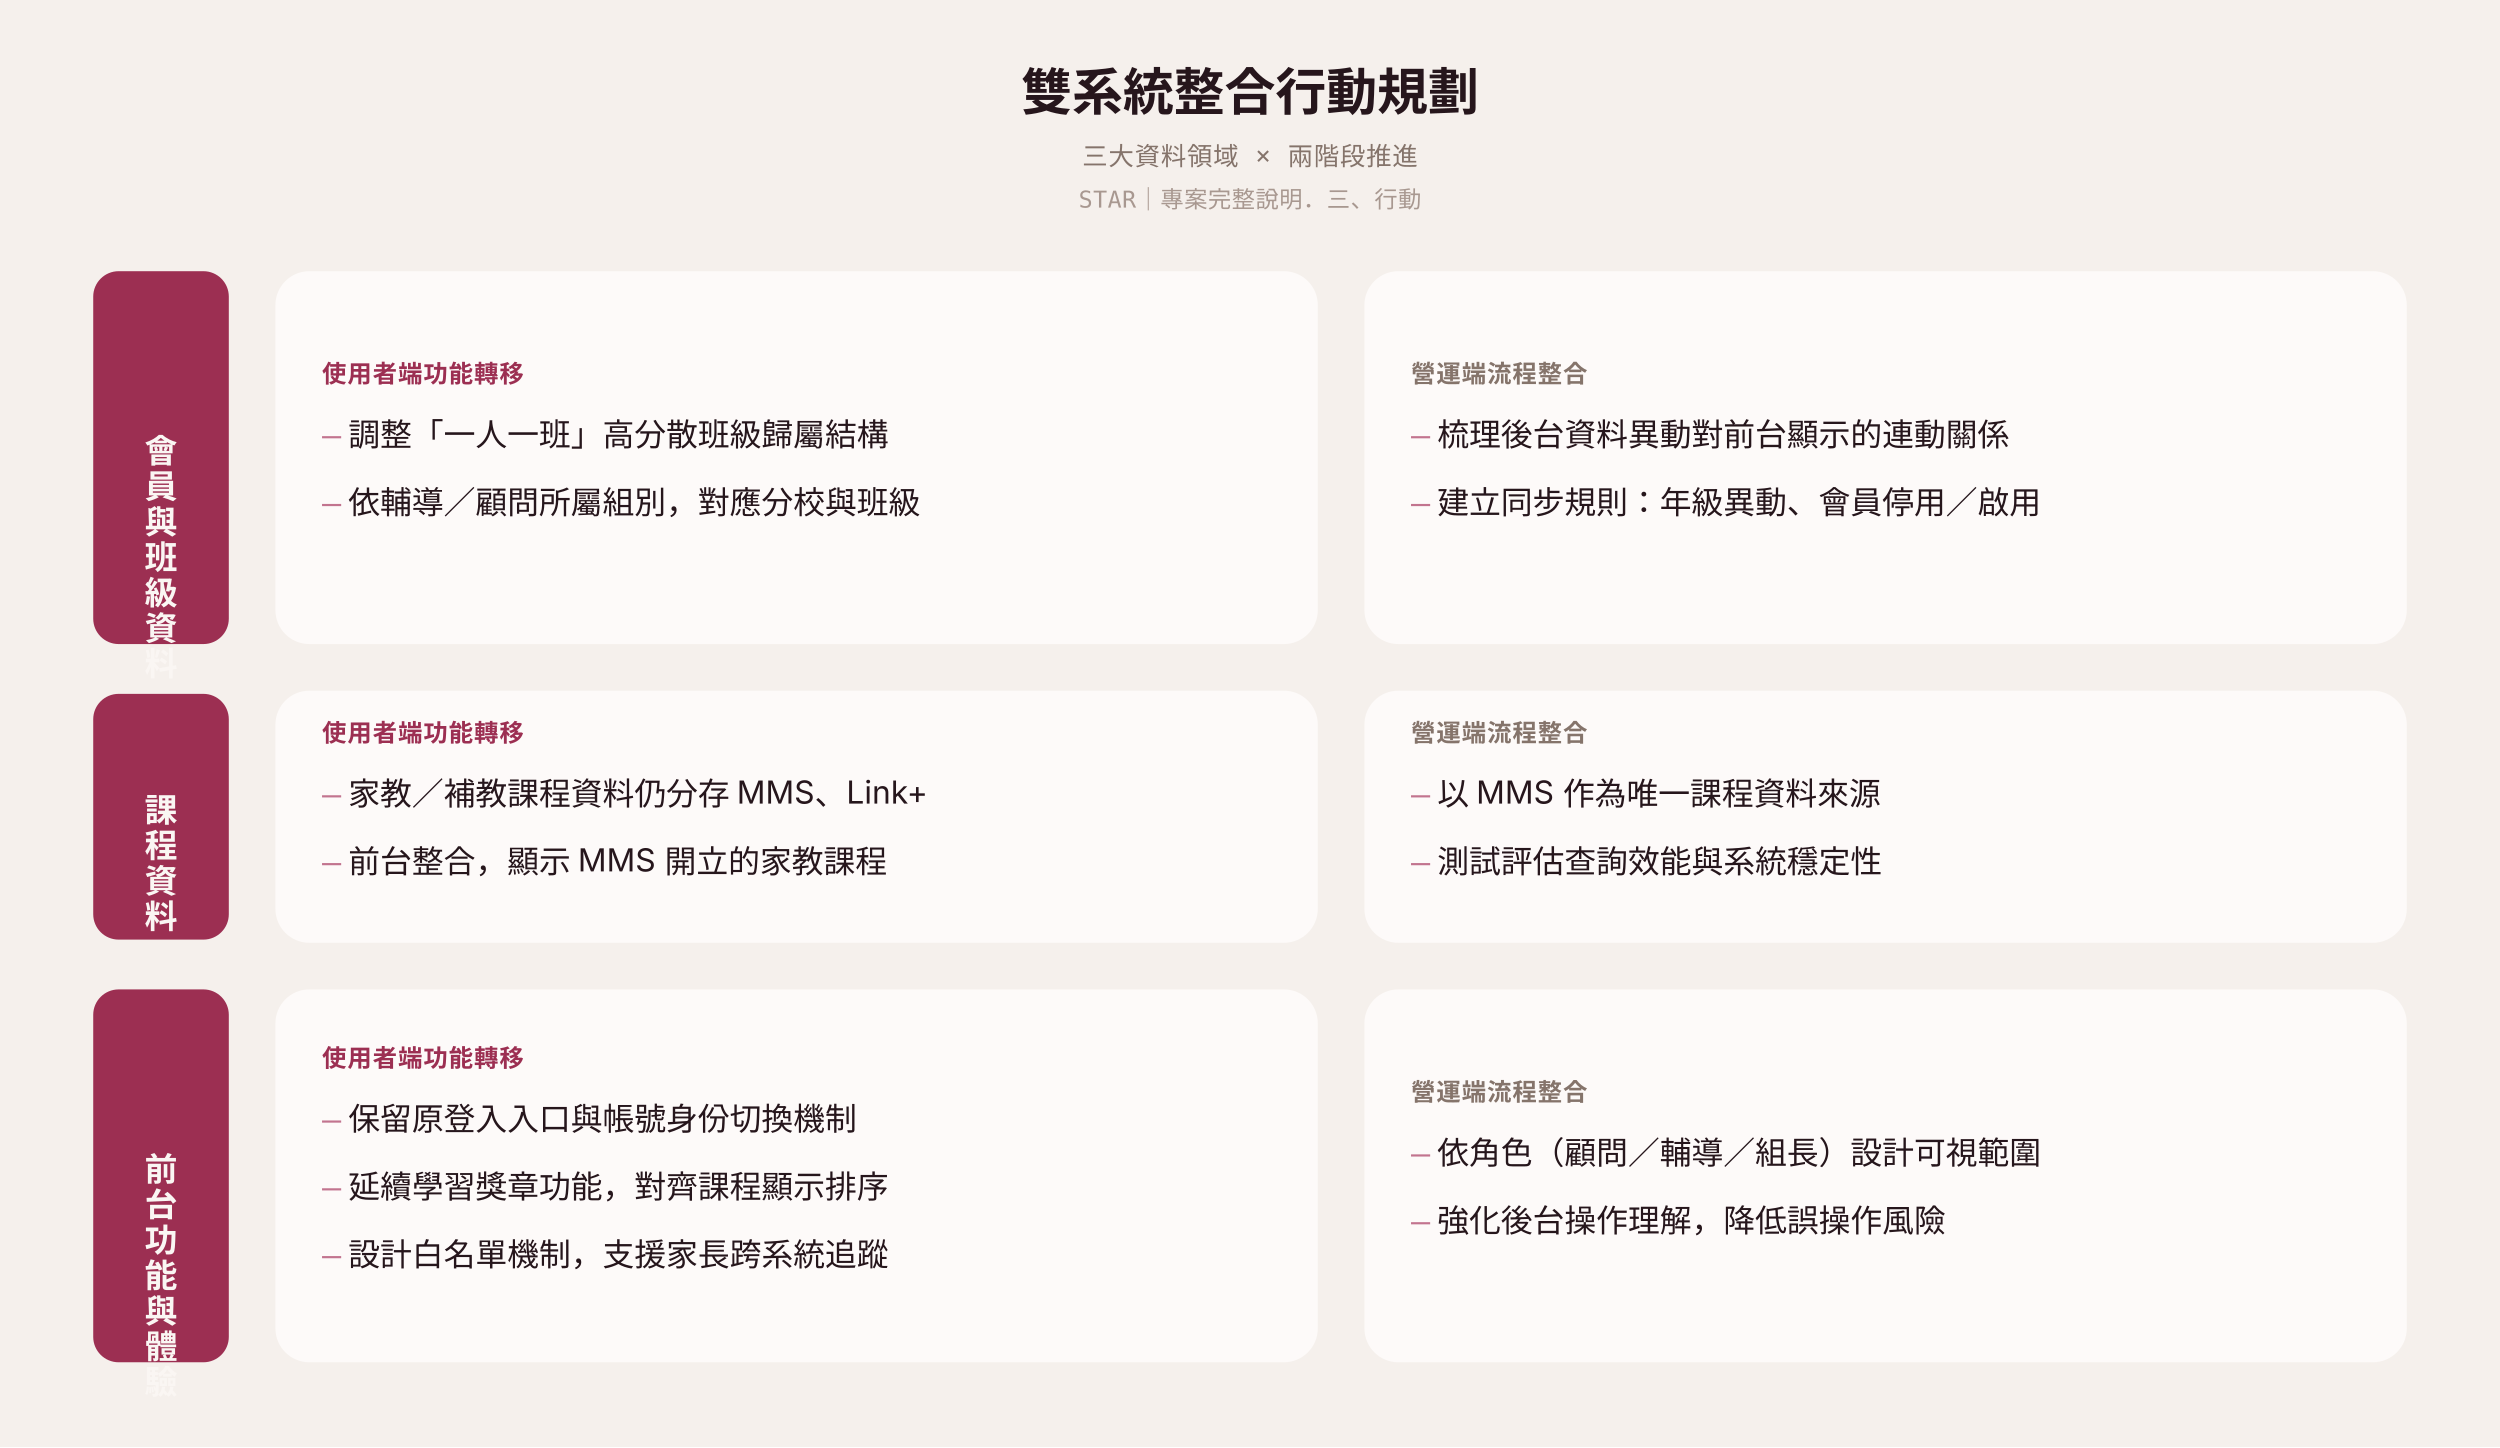
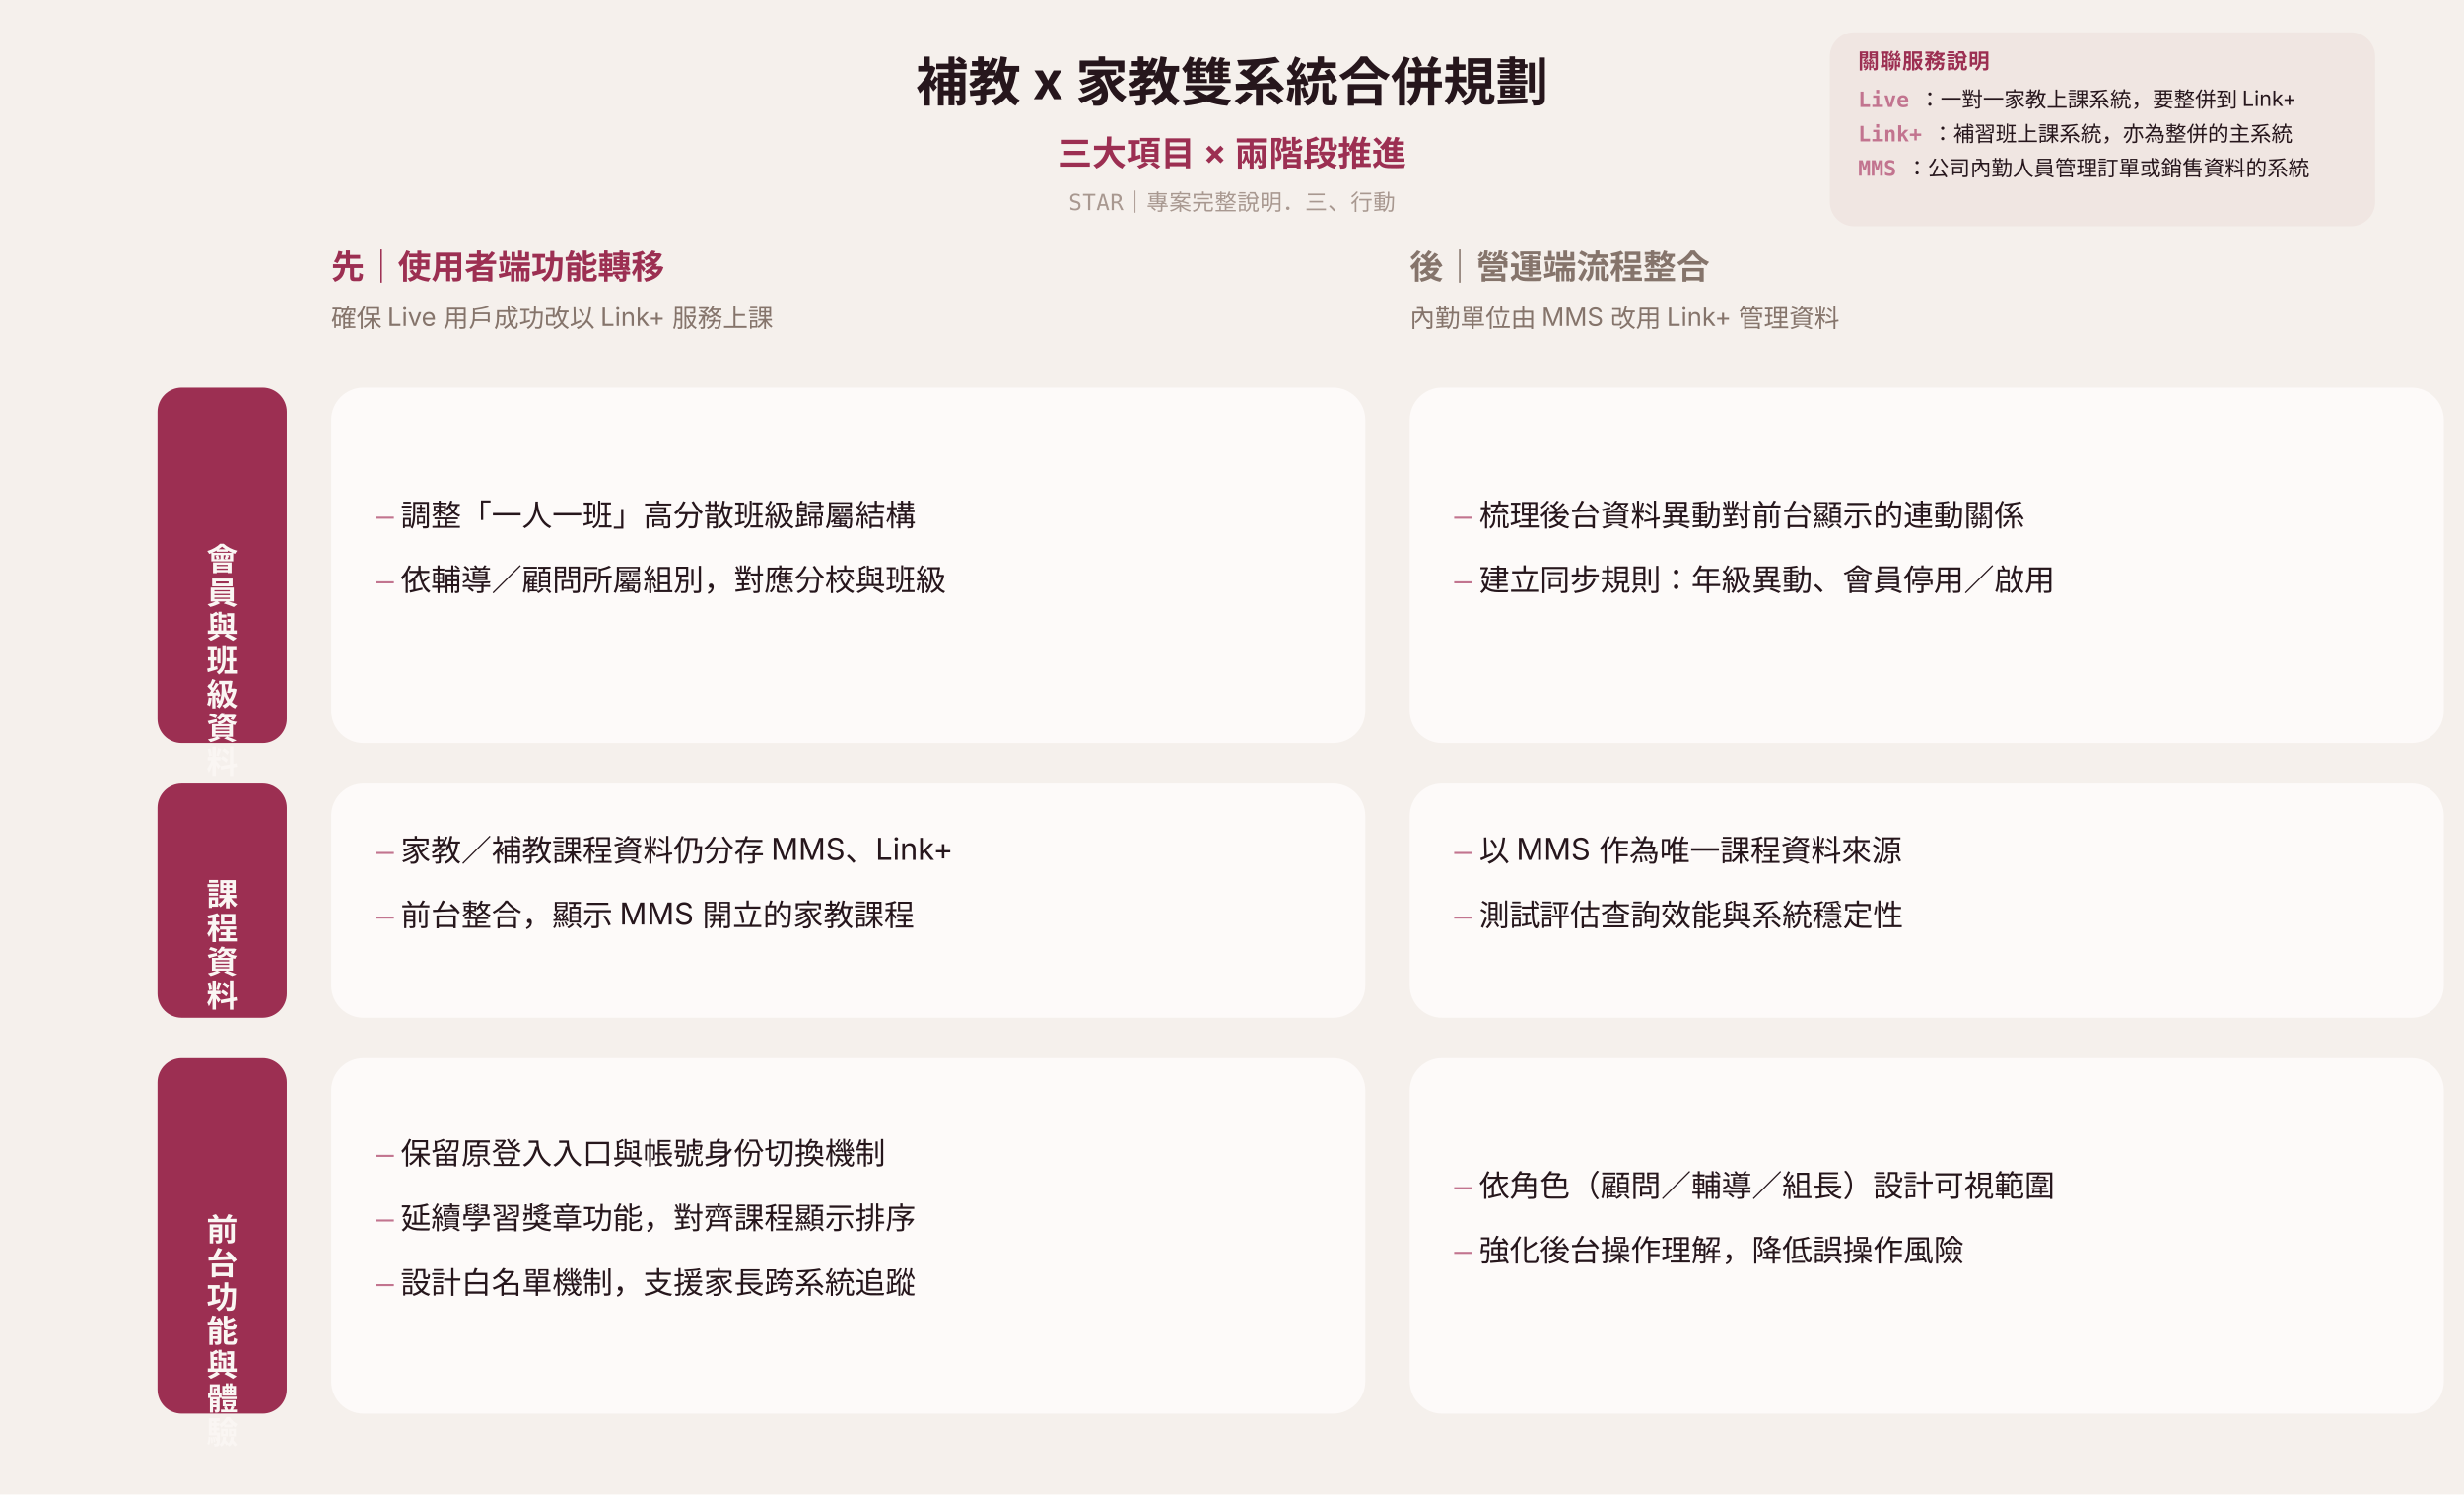
- <svg xmlns="http://www.w3.org/2000/svg" viewBox="0 0 1180 683">
-   <rect width="1180" height="683" fill="#f5f0ec" />
-   <text x="590.0" y="52" text-anchor="middle" font-family="-apple-system, 'PingFang TC', 'Noto Sans TC', 'Microsoft JhengHei', sans-serif" font-weight="700" font-size="24" fill="#26161c">雙系統整合行動規劃</text>
-   <text x="590.0" y="78" text-anchor="middle" font-family="ui-monospace, 'SF Mono', Menlo, Consolas, monospace" font-size="12" letter-spacing="0.03em" fill="#85746b">三大資料領域 × 兩階段推進</text>
-   <text x="590.0" y="98" text-anchor="middle" font-family="ui-monospace, 'SF Mono', Menlo, Consolas, monospace" font-size="11" letter-spacing="0.02em" fill="#a89890">STAR｜專案完整說明．三、行動</text>
-   <rect x="44" y="128.0" width="64" height="176" rx="12" fill="#9c2f52" />
-   <text x="76.0" y="216.0" text-anchor="middle" dominant-baseline="central" writing-mode="vertical-rl" text-orientation="upright" font-family="-apple-system, 'PingFang TC', 'Noto Sans TC', 'Microsoft JhengHei', sans-serif" font-weight="700" font-size="15.5" letter-spacing="0.08em" fill="#faf6f3">會員與班級資料</text>
-   <rect x="130" y="128" width="492" height="176" rx="16" fill="#fdfaf9" />
-   <text x="152" y="180.5" font-family="ui-monospace, 'SF Mono', Menlo, Consolas, monospace" font-weight="700" font-size="11.5" letter-spacing="0.04em" fill="#9c2f52">使用者端功能轉移</text>
-   <text x="152" y="210.5" font-family="-apple-system, 'PingFang TC', 'Noto Sans TC', 'Microsoft JhengHei', sans-serif" font-size="15" fill="#26161c">
+ <svg xmlns="http://www.w3.org/2000/svg" viewBox="0 0 1220 740">
+   <rect width="1220" height="740" fill="#f5f0ec" />
+   <text x="610.0" y="50" text-anchor="middle" font-family="-apple-system, 'PingFang TC', 'Noto Sans TC', 'Microsoft JhengHei', sans-serif" font-weight="700" font-size="26" fill="#26161c">補教 x 家教雙系統合併規劃</text>
+   <text x="610.0" y="82" text-anchor="middle" font-family="-apple-system, 'PingFang TC', 'Noto Sans TC', 'Microsoft JhengHei', sans-serif" font-weight="700" font-size="17" fill="#9c2f52">三大項目 × 兩階段推進</text>
+   <text x="610.0" y="104" text-anchor="middle" font-family="ui-monospace, 'SF Mono', Menlo, Consolas, monospace" font-size="11" letter-spacing="0.02em" fill="#a89890">STAR｜專案完整說明．三、行動</text>
+   <text x="164" y="138" font-family="-apple-system, 'PingFang TC', 'Noto Sans TC', 'Microsoft JhengHei', sans-serif" font-weight="700" font-size="16.5" fill="#9c2f52">先｜使用者端功能轉移</text>
+   <text x="164" y="162" font-family="-apple-system, 'PingFang TC', 'Noto Sans TC', 'Microsoft JhengHei', sans-serif" font-size="12.5" fill="#85746b">確保 Live 用戶成功改以 Link+ 服務上課</text>
+   <text x="698" y="138" font-family="-apple-system, 'PingFang TC', 'Noto Sans TC', 'Microsoft JhengHei', sans-serif" font-weight="700" font-size="16.5" fill="#85746b">後｜營運端流程整合</text>
+   <text x="698" y="162" font-family="-apple-system, 'PingFang TC', 'Noto Sans TC', 'Microsoft JhengHei', sans-serif" font-size="12.5" fill="#85746b">內勤單位由 MMS 改用 Link+ 管理資料</text>
+   <rect x="78" y="192.0" width="64" height="176" rx="12" fill="#9c2f52" />
+   <text x="110.0" y="280.0" text-anchor="middle" dominant-baseline="central" writing-mode="vertical-rl" text-orientation="upright" font-family="-apple-system, 'PingFang TC', 'Noto Sans TC', 'Microsoft JhengHei', sans-serif" font-weight="700" font-size="15.5" letter-spacing="0.08em" fill="#faf6f3">會員與班級資料</text>
+   <rect x="164" y="192" width="512" height="176" rx="16" fill="#fdfaf9" />
+   <text x="186" y="260.5" font-family="-apple-system, 'PingFang TC', 'Noto Sans TC', 'Microsoft JhengHei', sans-serif" font-size="15" fill="#26161c">
    <tspan fill="#c2748f" font-family="ui-monospace, 'SF Mono', Menlo, Consolas, monospace">–</tspan> 調整「一人一班」高分散班級歸屬結構</text>
-   <text x="152" y="242.5" font-family="-apple-system, 'PingFang TC', 'Noto Sans TC', 'Microsoft JhengHei', sans-serif" font-size="15" fill="#26161c">
+   <text x="186" y="292.5" font-family="-apple-system, 'PingFang TC', 'Noto Sans TC', 'Microsoft JhengHei', sans-serif" font-size="15" fill="#26161c">
    <tspan fill="#c2748f" font-family="ui-monospace, 'SF Mono', Menlo, Consolas, monospace">–</tspan> 依輔導／顧問所屬組別，對應分校與班級</text>
-   <rect x="644" y="128" width="492" height="176" rx="16" fill="#fdfaf9" />
-   <text x="666" y="180.5" font-family="ui-monospace, 'SF Mono', Menlo, Consolas, monospace" font-weight="700" font-size="11.5" letter-spacing="0.04em" fill="#85746b">營運端流程整合</text>
-   <text x="666" y="210.5" font-family="-apple-system, 'PingFang TC', 'Noto Sans TC', 'Microsoft JhengHei', sans-serif" font-size="15" fill="#26161c">
+   <rect x="698" y="192" width="512" height="176" rx="16" fill="#fdfaf9" />
+   <text x="720" y="260.5" font-family="-apple-system, 'PingFang TC', 'Noto Sans TC', 'Microsoft JhengHei', sans-serif" font-size="15" fill="#26161c">
    <tspan fill="#c2748f" font-family="ui-monospace, 'SF Mono', Menlo, Consolas, monospace">–</tspan> 梳理後台資料異動對前台顯示的連動關係</text>
-   <text x="666" y="242.5" font-family="-apple-system, 'PingFang TC', 'Noto Sans TC', 'Microsoft JhengHei', sans-serif" font-size="15" fill="#26161c">
+   <text x="720" y="292.5" font-family="-apple-system, 'PingFang TC', 'Noto Sans TC', 'Microsoft JhengHei', sans-serif" font-size="15" fill="#26161c">
    <tspan fill="#c2748f" font-family="ui-monospace, 'SF Mono', Menlo, Consolas, monospace">–</tspan> 建立同步規則：年級異動、會員停用／啟用</text>
-   <rect x="44" y="327.5" width="64" height="116" rx="12" fill="#9c2f52" />
-   <text x="76.0" y="385.5" text-anchor="middle" dominant-baseline="central" writing-mode="vertical-rl" text-orientation="upright" font-family="-apple-system, 'PingFang TC', 'Noto Sans TC', 'Microsoft JhengHei', sans-serif" font-weight="700" font-size="15.5" letter-spacing="0.08em" fill="#faf6f3">課程資料</text>
-   <rect x="130" y="326" width="492" height="119" rx="16" fill="#fdfaf9" />
-   <text x="152" y="350" font-family="ui-monospace, 'SF Mono', Menlo, Consolas, monospace" font-weight="700" font-size="11.5" letter-spacing="0.04em" fill="#9c2f52">使用者端功能轉移</text>
-   <text x="152" y="380" font-family="-apple-system, 'PingFang TC', 'Noto Sans TC', 'Microsoft JhengHei', sans-serif" font-size="15" fill="#26161c">
+   <rect x="78" y="388.0" width="64" height="116" rx="12" fill="#9c2f52" />
+   <text x="110.0" y="446.0" text-anchor="middle" dominant-baseline="central" writing-mode="vertical-rl" text-orientation="upright" font-family="-apple-system, 'PingFang TC', 'Noto Sans TC', 'Microsoft JhengHei', sans-serif" font-weight="700" font-size="15.5" letter-spacing="0.08em" fill="#faf6f3">課程資料</text>
+   <rect x="164" y="388" width="512" height="116" rx="16" fill="#fdfaf9" />
+   <text x="186" y="426.5" font-family="-apple-system, 'PingFang TC', 'Noto Sans TC', 'Microsoft JhengHei', sans-serif" font-size="15" fill="#26161c">
    <tspan fill="#c2748f" font-family="ui-monospace, 'SF Mono', Menlo, Consolas, monospace">–</tspan> 家教／補教課程資料仍分存 MMS、Link+</text>
-   <text x="152" y="412" font-family="-apple-system, 'PingFang TC', 'Noto Sans TC', 'Microsoft JhengHei', sans-serif" font-size="15" fill="#26161c">
+   <text x="186" y="458.5" font-family="-apple-system, 'PingFang TC', 'Noto Sans TC', 'Microsoft JhengHei', sans-serif" font-size="15" fill="#26161c">
    <tspan fill="#c2748f" font-family="ui-monospace, 'SF Mono', Menlo, Consolas, monospace">–</tspan> 前台整合，顯示 MMS 開立的家教課程</text>
-   <rect x="644" y="326" width="492" height="119" rx="16" fill="#fdfaf9" />
-   <text x="666" y="350" font-family="ui-monospace, 'SF Mono', Menlo, Consolas, monospace" font-weight="700" font-size="11.5" letter-spacing="0.04em" fill="#85746b">營運端流程整合</text>
-   <text x="666" y="380" font-family="-apple-system, 'PingFang TC', 'Noto Sans TC', 'Microsoft JhengHei', sans-serif" font-size="15" fill="#26161c">
+   <rect x="698" y="388" width="512" height="116" rx="16" fill="#fdfaf9" />
+   <text x="720" y="426.5" font-family="-apple-system, 'PingFang TC', 'Noto Sans TC', 'Microsoft JhengHei', sans-serif" font-size="15" fill="#26161c">
    <tspan fill="#c2748f" font-family="ui-monospace, 'SF Mono', Menlo, Consolas, monospace">–</tspan> 以 MMS 作為唯一課程資料來源</text>
-   <text x="666" y="412" font-family="-apple-system, 'PingFang TC', 'Noto Sans TC', 'Microsoft JhengHei', sans-serif" font-size="15" fill="#26161c">
+   <text x="720" y="458.5" font-family="-apple-system, 'PingFang TC', 'Noto Sans TC', 'Microsoft JhengHei', sans-serif" font-size="15" fill="#26161c">
    <tspan fill="#c2748f" font-family="ui-monospace, 'SF Mono', Menlo, Consolas, monospace">–</tspan> 測試評估查詢效能與系統穩定性</text>
-   <rect x="44" y="467.0" width="64" height="176" rx="12" fill="#9c2f52" />
-   <text x="76.0" y="555.0" text-anchor="middle" dominant-baseline="central" writing-mode="vertical-rl" text-orientation="upright" font-family="-apple-system, 'PingFang TC', 'Noto Sans TC', 'Microsoft JhengHei', sans-serif" font-weight="700" font-size="15.5" letter-spacing="0.08em" fill="#faf6f3">前台功能與體驗</text>
-   <rect x="130" y="467" width="492" height="176" rx="16" fill="#fdfaf9" />
-   <text x="152" y="503.5" font-family="ui-monospace, 'SF Mono', Menlo, Consolas, monospace" font-weight="700" font-size="11.5" letter-spacing="0.04em" fill="#9c2f52">使用者端功能轉移</text>
-   <text x="152" y="533.5" font-family="-apple-system, 'PingFang TC', 'Noto Sans TC', 'Microsoft JhengHei', sans-serif" font-size="15" fill="#26161c">
+   <rect x="78" y="524.0" width="64" height="176" rx="12" fill="#9c2f52" />
+   <text x="110.0" y="612.0" text-anchor="middle" dominant-baseline="central" writing-mode="vertical-rl" text-orientation="upright" font-family="-apple-system, 'PingFang TC', 'Noto Sans TC', 'Microsoft JhengHei', sans-serif" font-weight="700" font-size="15.5" letter-spacing="0.08em" fill="#faf6f3">前台功能與體驗</text>
+   <rect x="164" y="524" width="512" height="176" rx="16" fill="#fdfaf9" />
+   <text x="186" y="576.5" font-family="-apple-system, 'PingFang TC', 'Noto Sans TC', 'Microsoft JhengHei', sans-serif" font-size="15" fill="#26161c">
    <tspan fill="#c2748f" font-family="ui-monospace, 'SF Mono', Menlo, Consolas, monospace">–</tspan> 保留原登入入口與帳號身份切換機制</text>
-   <text x="152" y="565.5" font-family="-apple-system, 'PingFang TC', 'Noto Sans TC', 'Microsoft JhengHei', sans-serif" font-size="15" fill="#26161c">
+   <text x="186" y="608.5" font-family="-apple-system, 'PingFang TC', 'Noto Sans TC', 'Microsoft JhengHei', sans-serif" font-size="15" fill="#26161c">
    <tspan fill="#c2748f" font-family="ui-monospace, 'SF Mono', Menlo, Consolas, monospace">–</tspan> 延續學習獎章功能，對齊課程顯示排序</text>
-   <text x="152" y="597.5" font-family="-apple-system, 'PingFang TC', 'Noto Sans TC', 'Microsoft JhengHei', sans-serif" font-size="15" fill="#26161c">
+   <text x="186" y="640.5" font-family="-apple-system, 'PingFang TC', 'Noto Sans TC', 'Microsoft JhengHei', sans-serif" font-size="15" fill="#26161c">
    <tspan fill="#c2748f" font-family="ui-monospace, 'SF Mono', Menlo, Consolas, monospace">–</tspan> 設計白名單機制，支援家長跨系統追蹤</text>
-   <rect x="644" y="467" width="492" height="176" rx="16" fill="#fdfaf9" />
-   <text x="666" y="519.5" font-family="ui-monospace, 'SF Mono', Menlo, Consolas, monospace" font-weight="700" font-size="11.5" letter-spacing="0.04em" fill="#85746b">營運端流程整合</text>
-   <text x="666" y="549.5" font-family="-apple-system, 'PingFang TC', 'Noto Sans TC', 'Microsoft JhengHei', sans-serif" font-size="15" fill="#26161c">
+   <rect x="698" y="524" width="512" height="176" rx="16" fill="#fdfaf9" />
+   <text x="720" y="592.5" font-family="-apple-system, 'PingFang TC', 'Noto Sans TC', 'Microsoft JhengHei', sans-serif" font-size="15" fill="#26161c">
    <tspan fill="#c2748f" font-family="ui-monospace, 'SF Mono', Menlo, Consolas, monospace">–</tspan> 依角色（顧問／輔導／組長）設計可視範圍</text>
-   <text x="666" y="581.5" font-family="-apple-system, 'PingFang TC', 'Noto Sans TC', 'Microsoft JhengHei', sans-serif" font-size="15" fill="#26161c">
+   <text x="720" y="624.5" font-family="-apple-system, 'PingFang TC', 'Noto Sans TC', 'Microsoft JhengHei', sans-serif" font-size="15" fill="#26161c">
    <tspan fill="#c2748f" font-family="ui-monospace, 'SF Mono', Menlo, Consolas, monospace">–</tspan> 強化後台操作理解，降低誤操作風險</text>
+   <rect x="906" y="16" width="270" height="96" rx="12" fill="#f0e6e2" />
+   <text x="920" y="34" font-family="-apple-system, 'PingFang TC', 'Noto Sans TC', 'Microsoft JhengHei', sans-serif" font-weight="700" font-size="10.5" letter-spacing="0.04em" fill="#9c2f52">關聯服務說明</text>
+   <text x="920" y="53" font-family="ui-monospace, 'SF Mono', Menlo, Consolas, monospace" font-weight="700" font-size="10.5" fill="#c2748f">Live<tspan font-family="-apple-system, 'PingFang TC', 'Noto Sans TC', 'Microsoft JhengHei', sans-serif" font-weight="400" font-size="10.5" fill="#26161c" dx="5">：一對一家教上課系統，要整併到 Link+</tspan>
+   </text>
+   <text x="920" y="70" font-family="ui-monospace, 'SF Mono', Menlo, Consolas, monospace" font-weight="700" font-size="10.5" fill="#c2748f">Link+<tspan font-family="-apple-system, 'PingFang TC', 'Noto Sans TC', 'Microsoft JhengHei', sans-serif" font-weight="400" font-size="10.5" fill="#26161c" dx="5">：補習班上課系統，亦為整併的主系統</tspan>
+   </text>
+   <text x="920" y="87" font-family="ui-monospace, 'SF Mono', Menlo, Consolas, monospace" font-weight="700" font-size="10.5" fill="#c2748f">MMS<tspan font-family="-apple-system, 'PingFang TC', 'Noto Sans TC', 'Microsoft JhengHei', sans-serif" font-weight="400" font-size="10.5" fill="#26161c" dx="5">：公司內勤人員管理訂單或銷售資料的系統</tspan>
+   </text>
</svg>
